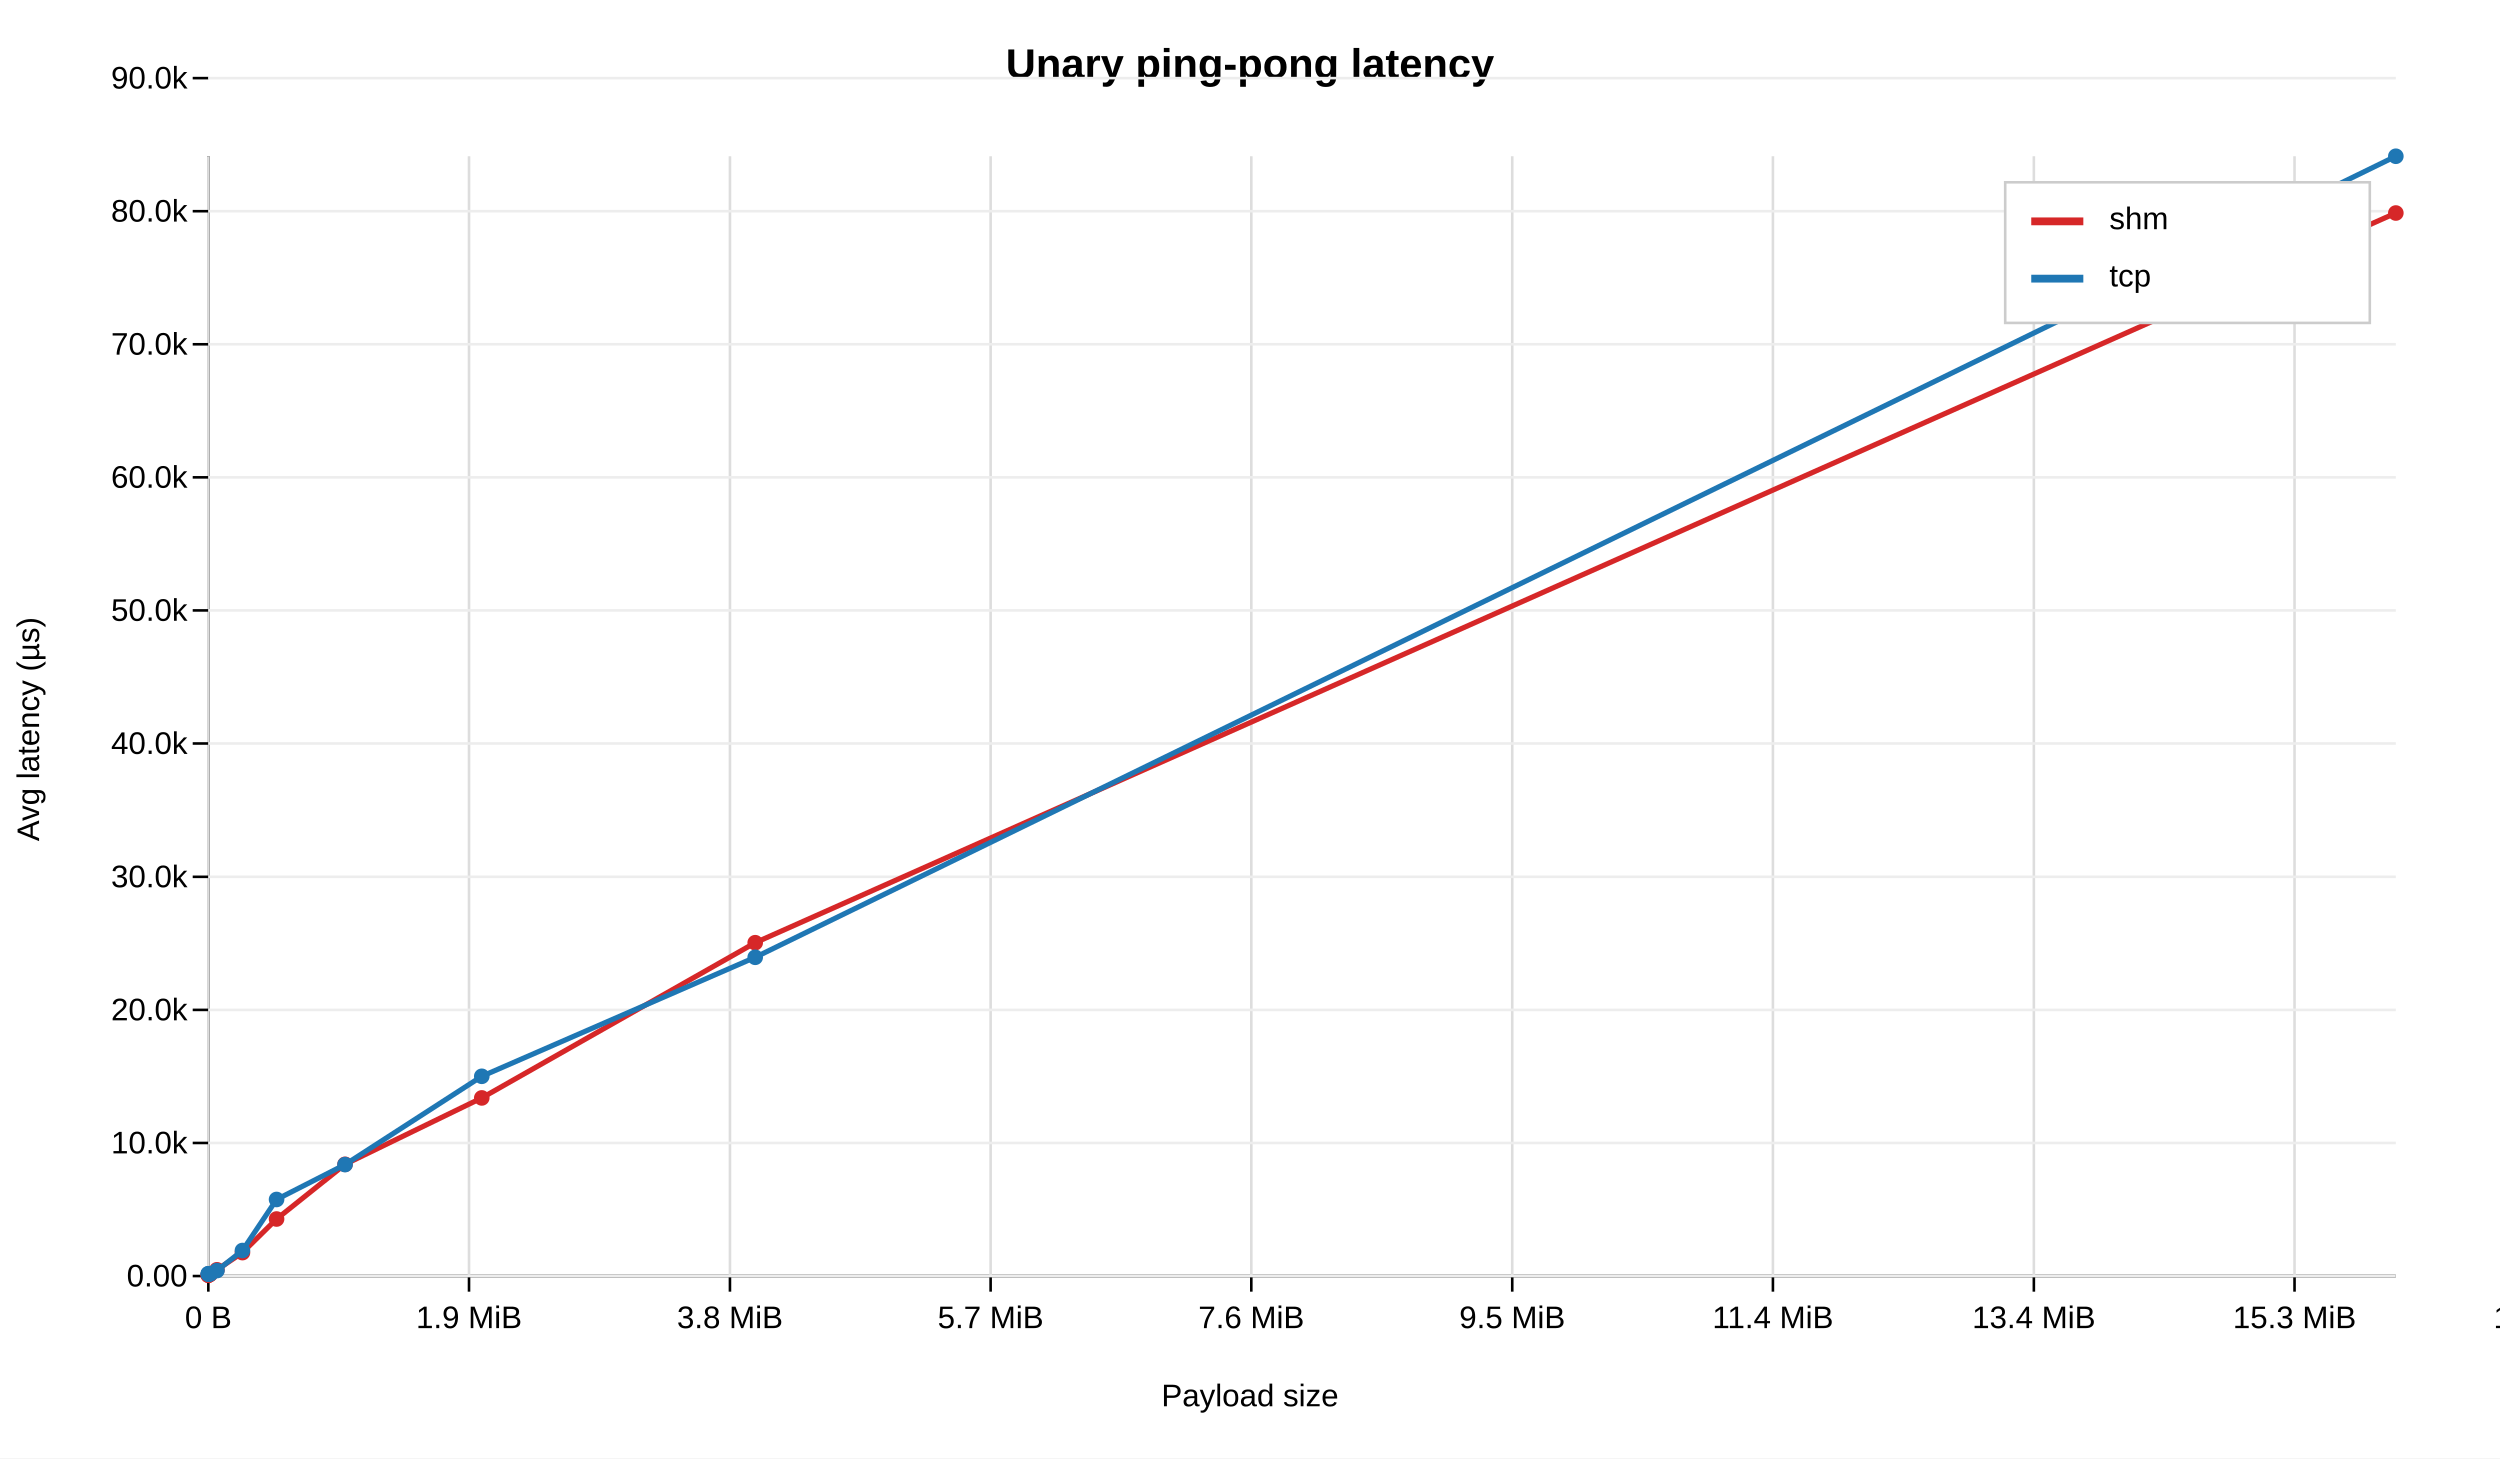
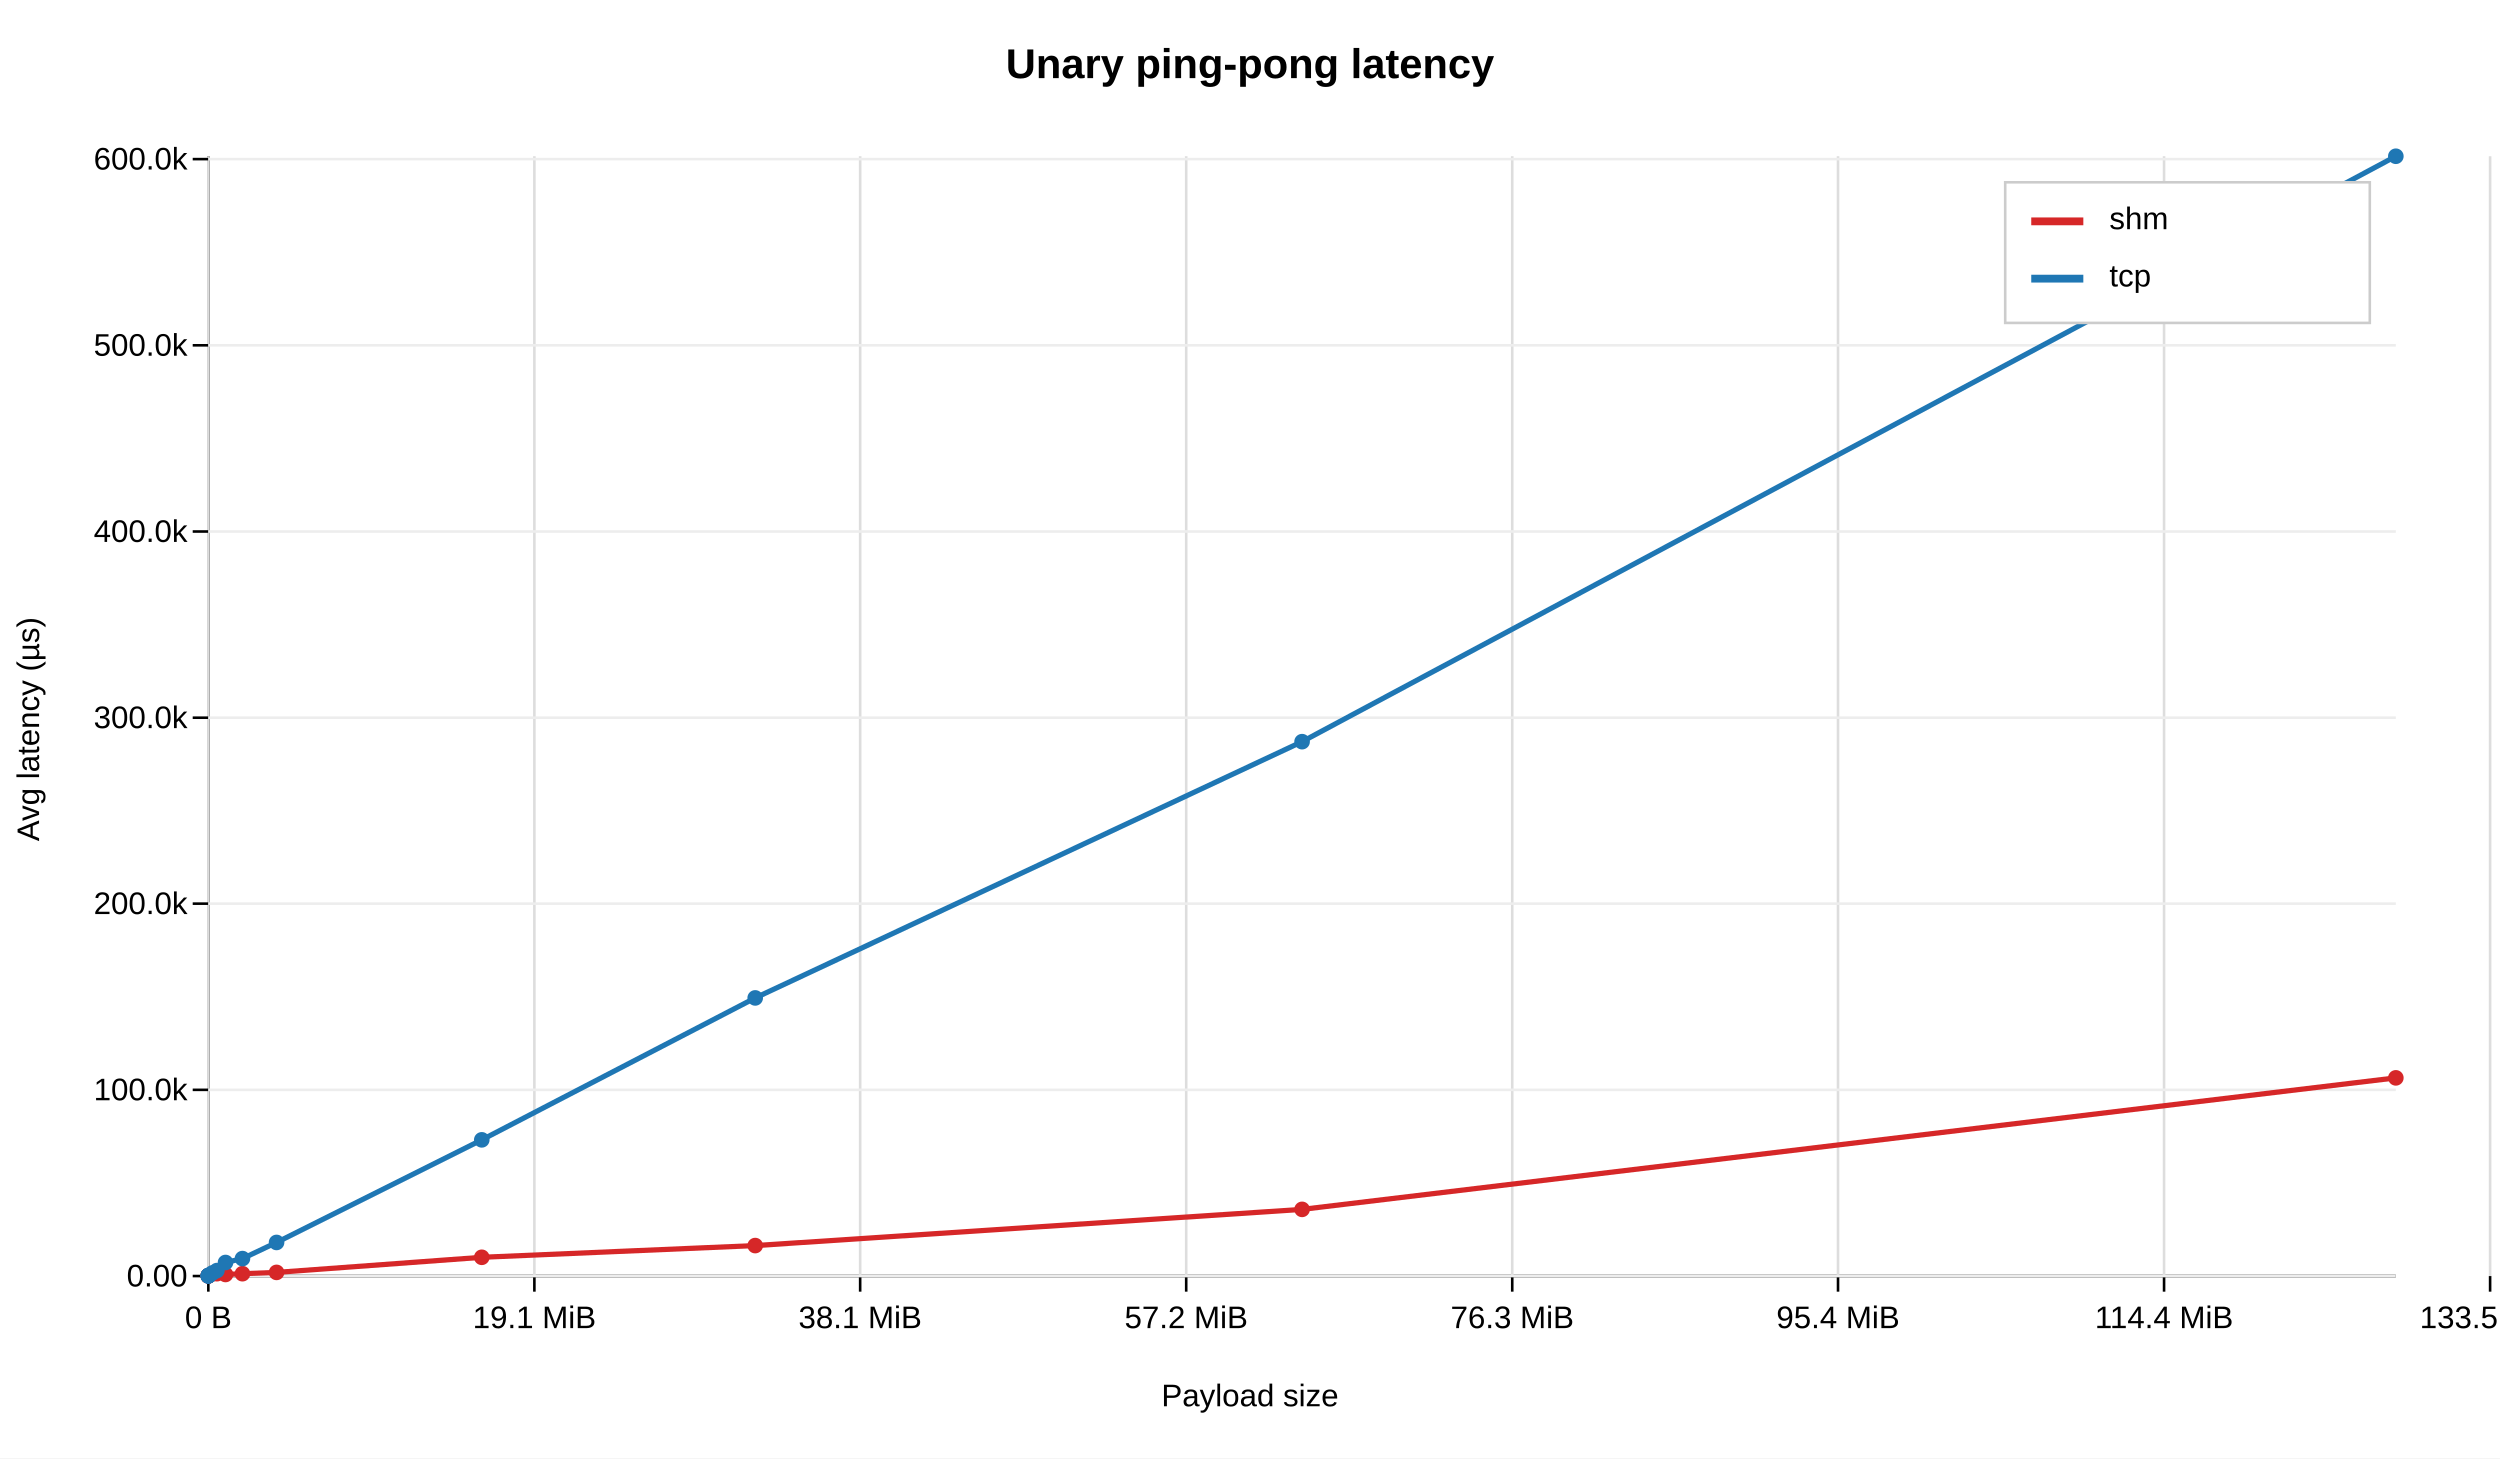
<svg xmlns="http://www.w3.org/2000/svg" width="960" height="560" viewBox="0 0 960 560">
  <style>text{font-family:Arial,sans-serif;font-size:12px;} .title{font-size:16px;font-weight:bold;}</style>
  <rect width="100%" height="100%" fill="white" />
  <text x="480.0" y="30.0" class="title" text-anchor="middle">Unary ping-pong latency</text>
  <text x="480.0" y="540.0" text-anchor="middle">Payload size</text>
  <text x="15" y="280.0" transform="rotate(-90 15,280.0)" text-anchor="middle">Avg latency (µs)</text>
  <line x1="80.0" y1="490.0" x2="920.0" y2="490.0" stroke="black" />
  <line x1="80.0" y1="490.0" x2="80.0" y2="60.0" stroke="black" />
  <line x1="80.0" y1="490.0" x2="80.0" y2="496.0" stroke="black" />
  <text x="80.0" y="510.0" text-anchor="middle">0 B</text>
  <line x1="80.0" y1="490.0" x2="80.0" y2="60.0" stroke="#dddddd" />
-   <line x1="180.1" y1="490.0" x2="180.1" y2="496.0" stroke="black" />
-   <text x="180.1" y="510.0" text-anchor="middle">1.9 MiB</text>
-   <line x1="180.1" y1="490.0" x2="180.1" y2="60.0" stroke="#dddddd" />
-   <line x1="280.3" y1="490.0" x2="280.3" y2="496.0" stroke="black" />
-   <text x="280.3" y="510.0" text-anchor="middle">3.8 MiB</text>
-   <line x1="280.3" y1="490.0" x2="280.3" y2="60.0" stroke="#dddddd" />
-   <line x1="380.4" y1="490.0" x2="380.4" y2="496.0" stroke="black" />
-   <text x="380.4" y="510.0" text-anchor="middle">5.7 MiB</text>
-   <line x1="380.4" y1="490.0" x2="380.4" y2="60.0" stroke="#dddddd" />
-   <line x1="480.5" y1="490.0" x2="480.5" y2="496.0" stroke="black" />
-   <text x="480.5" y="510.0" text-anchor="middle">7.6 MiB</text>
-   <line x1="480.5" y1="490.0" x2="480.5" y2="60.0" stroke="#dddddd" />
+   <line x1="205.2" y1="490.0" x2="205.2" y2="496.0" stroke="black" />
+   <text x="205.2" y="510.0" text-anchor="middle">19.1 MiB</text>
+   <line x1="205.2" y1="490.0" x2="205.2" y2="60.0" stroke="#dddddd" />
+   <line x1="330.3" y1="490.0" x2="330.3" y2="496.0" stroke="black" />
+   <text x="330.3" y="510.0" text-anchor="middle">38.1 MiB</text>
+   <line x1="330.3" y1="490.0" x2="330.3" y2="60.0" stroke="#dddddd" />
+   <line x1="455.5" y1="490.0" x2="455.5" y2="496.0" stroke="black" />
+   <text x="455.5" y="510.0" text-anchor="middle">57.2 MiB</text>
+   <line x1="455.5" y1="490.0" x2="455.5" y2="60.0" stroke="#dddddd" />
  <line x1="580.7" y1="490.0" x2="580.7" y2="496.0" stroke="black" />
-   <text x="580.7" y="510.0" text-anchor="middle">9.5 MiB</text>
+   <text x="580.7" y="510.0" text-anchor="middle">76.3 MiB</text>
  <line x1="580.7" y1="490.0" x2="580.7" y2="60.0" stroke="#dddddd" />
-   <line x1="680.8" y1="490.0" x2="680.8" y2="496.0" stroke="black" />
-   <text x="680.8" y="510.0" text-anchor="middle">11.4 MiB</text>
-   <line x1="680.8" y1="490.0" x2="680.8" y2="60.0" stroke="#dddddd" />
-   <line x1="781.0" y1="490.0" x2="781.0" y2="496.0" stroke="black" />
-   <text x="781.0" y="510.0" text-anchor="middle">13.4 MiB</text>
-   <line x1="781.0" y1="490.0" x2="781.0" y2="60.0" stroke="#dddddd" />
-   <line x1="881.1" y1="490.0" x2="881.1" y2="496.0" stroke="black" />
-   <text x="881.1" y="510.0" text-anchor="middle">15.3 MiB</text>
-   <line x1="881.1" y1="490.0" x2="881.1" y2="60.0" stroke="#dddddd" />
-   <line x1="981.2" y1="490.0" x2="981.2" y2="496.0" stroke="black" />
-   <text x="981.2" y="510.0" text-anchor="middle">17.2 MiB</text>
-   <line x1="981.2" y1="490.0" x2="981.2" y2="60.0" stroke="#dddddd" />
+   <line x1="705.8" y1="490.0" x2="705.8" y2="496.0" stroke="black" />
+   <text x="705.8" y="510.0" text-anchor="middle">95.4 MiB</text>
+   <line x1="705.8" y1="490.0" x2="705.8" y2="60.0" stroke="#dddddd" />
+   <line x1="831.0" y1="490.0" x2="831.0" y2="496.0" stroke="black" />
+   <text x="831.0" y="510.0" text-anchor="middle">114.4 MiB</text>
+   <line x1="831.0" y1="490.0" x2="831.0" y2="60.0" stroke="#dddddd" />
+   <line x1="956.2" y1="490.0" x2="956.2" y2="496.0" stroke="black" />
+   <text x="956.2" y="510.0" text-anchor="middle">133.5 MiB</text>
+   <line x1="956.2" y1="490.0" x2="956.2" y2="60.0" stroke="#dddddd" />
  <line x1="74.0" y1="490.0" x2="80.0" y2="490.0" stroke="black" />
  <text x="72.0" y="494.0" text-anchor="end">0.00</text>
  <line x1="80.0" y1="490.0" x2="920.0" y2="490.0" stroke="#ededed" />
-   <line x1="74.0" y1="438.9" x2="80.0" y2="438.9" stroke="black" />
-   <text x="72.0" y="442.9" text-anchor="end">10.0k</text>
-   <line x1="80.0" y1="438.9" x2="920.0" y2="438.9" stroke="#ededed" />
-   <line x1="74.0" y1="387.8" x2="80.0" y2="387.8" stroke="black" />
-   <text x="72.0" y="391.8" text-anchor="end">20.0k</text>
-   <line x1="80.0" y1="387.8" x2="920.0" y2="387.8" stroke="#ededed" />
-   <line x1="74.0" y1="336.7" x2="80.0" y2="336.7" stroke="black" />
-   <text x="72.0" y="340.7" text-anchor="end">30.0k</text>
-   <line x1="80.0" y1="336.7" x2="920.0" y2="336.7" stroke="#ededed" />
-   <line x1="74.0" y1="285.5" x2="80.0" y2="285.5" stroke="black" />
-   <text x="72.0" y="289.5" text-anchor="end">40.0k</text>
-   <line x1="80.0" y1="285.5" x2="920.0" y2="285.5" stroke="#ededed" />
-   <line x1="74.0" y1="234.4" x2="80.0" y2="234.4" stroke="black" />
-   <text x="72.0" y="238.4" text-anchor="end">50.0k</text>
-   <line x1="80.0" y1="234.4" x2="920.0" y2="234.4" stroke="#ededed" />
-   <line x1="74.0" y1="183.3" x2="80.0" y2="183.3" stroke="black" />
-   <text x="72.0" y="187.3" text-anchor="end">60.0k</text>
-   <line x1="80.0" y1="183.3" x2="920.0" y2="183.3" stroke="#ededed" />
-   <line x1="74.0" y1="132.2" x2="80.0" y2="132.2" stroke="black" />
-   <text x="72.0" y="136.2" text-anchor="end">70.0k</text>
-   <line x1="80.0" y1="132.2" x2="920.0" y2="132.2" stroke="#ededed" />
-   <line x1="74.0" y1="81.1" x2="80.0" y2="81.1" stroke="black" />
-   <text x="72.0" y="85.1" text-anchor="end">80.0k</text>
-   <line x1="80.0" y1="81.1" x2="920.0" y2="81.1" stroke="#ededed" />
-   <line x1="74.0" y1="30.0" x2="80.0" y2="30.0" stroke="black" />
-   <text x="72.0" y="34.0" text-anchor="end">90.0k</text>
-   <line x1="80.0" y1="30.0" x2="920.0" y2="30.0" stroke="#ededed" />
-   <polyline fill="none" stroke="#d62728" stroke-width="2" points="80.0,489.6 80.0,489.7 80.1,489.6 80.2,489.5 80.8,489.2 83.3,487.6 93.1,481.0 106.2,468.1 132.5,447.1 185.0,421.6 290.0,362.0 920.0,81.8 " />
-   <circle cx="80.0" cy="489.6" r="3" fill="#d62728" />
-   <circle cx="80.0" cy="489.7" r="3" fill="#d62728" />
-   <circle cx="80.1" cy="489.6" r="3" fill="#d62728" />
-   <circle cx="80.2" cy="489.5" r="3" fill="#d62728" />
-   <circle cx="80.8" cy="489.2" r="3" fill="#d62728" />
-   <circle cx="83.3" cy="487.6" r="3" fill="#d62728" />
-   <circle cx="93.1" cy="481.0" r="3" fill="#d62728" />
-   <circle cx="106.2" cy="468.1" r="3" fill="#d62728" />
-   <circle cx="132.5" cy="447.1" r="3" fill="#d62728" />
-   <circle cx="185.0" cy="421.6" r="3" fill="#d62728" />
-   <circle cx="290.0" cy="362.0" r="3" fill="#d62728" />
-   <circle cx="920.0" cy="81.8" r="3" fill="#d62728" />
-   <polyline fill="none" stroke="#1f77b4" stroke-width="2" points="80.0,489.1 80.0,489.2 80.1,489.3 80.2,489.2 80.8,489.1 83.3,487.9 93.1,480.2 106.2,460.6 132.5,447.2 185.0,413.3 290.0,367.6 920.0,60.0 " />
-   <circle cx="80.0" cy="489.1" r="3" fill="#1f77b4" />
-   <circle cx="80.0" cy="489.2" r="3" fill="#1f77b4" />
-   <circle cx="80.1" cy="489.3" r="3" fill="#1f77b4" />
-   <circle cx="80.2" cy="489.2" r="3" fill="#1f77b4" />
-   <circle cx="80.8" cy="489.1" r="3" fill="#1f77b4" />
+   <line x1="74.0" y1="418.5" x2="80.0" y2="418.5" stroke="black" />
+   <text x="72.0" y="422.5" text-anchor="end">100.0k</text>
+   <line x1="80.0" y1="418.5" x2="920.0" y2="418.5" stroke="#ededed" />
+   <line x1="74.0" y1="347.0" x2="80.0" y2="347.0" stroke="black" />
+   <text x="72.0" y="351.0" text-anchor="end">200.0k</text>
+   <line x1="80.0" y1="347.0" x2="920.0" y2="347.0" stroke="#ededed" />
+   <line x1="74.0" y1="275.6" x2="80.0" y2="275.6" stroke="black" />
+   <text x="72.0" y="279.6" text-anchor="end">300.0k</text>
+   <line x1="80.0" y1="275.6" x2="920.0" y2="275.6" stroke="#ededed" />
+   <line x1="74.0" y1="204.1" x2="80.0" y2="204.1" stroke="black" />
+   <text x="72.0" y="208.1" text-anchor="end">400.0k</text>
+   <line x1="80.0" y1="204.1" x2="920.0" y2="204.1" stroke="#ededed" />
+   <line x1="74.0" y1="132.6" x2="80.0" y2="132.6" stroke="black" />
+   <text x="72.0" y="136.6" text-anchor="end">500.0k</text>
+   <line x1="80.0" y1="132.6" x2="920.0" y2="132.6" stroke="#ededed" />
+   <line x1="74.0" y1="61.1" x2="80.0" y2="61.1" stroke="black" />
+   <text x="72.0" y="65.1" text-anchor="end">600.0k</text>
+   <line x1="80.0" y1="61.1" x2="920.0" y2="61.1" stroke="#ededed" />
+   <line x1="74.0" y1="-10.3" x2="80.0" y2="-10.3" stroke="black" />
+   <text x="72.0" y="-6.3" text-anchor="end">700.0k</text>
+   <line x1="80.0" y1="-10.3" x2="920.0" y2="-10.3" stroke="#ededed" />
+   <polyline fill="none" stroke="#d62728" stroke-width="2" points="80.0,489.9 80.0,489.9 80.0,489.9 80.0,489.9 80.1,489.9 80.4,489.7 81.6,489.1 83.3,489.1 86.6,489.4 93.1,489.1 106.2,488.6 185.0,482.8 290.0,478.3 500.0,464.4 920.0,413.9 " />
+   <circle cx="80.0" cy="489.9" r="3" fill="#d62728" />
+   <circle cx="80.0" cy="489.9" r="3" fill="#d62728" />
+   <circle cx="80.0" cy="489.9" r="3" fill="#d62728" />
+   <circle cx="80.0" cy="489.9" r="3" fill="#d62728" />
+   <circle cx="80.1" cy="489.9" r="3" fill="#d62728" />
+   <circle cx="80.4" cy="489.7" r="3" fill="#d62728" />
+   <circle cx="81.6" cy="489.1" r="3" fill="#d62728" />
+   <circle cx="83.3" cy="489.1" r="3" fill="#d62728" />
+   <circle cx="86.6" cy="489.4" r="3" fill="#d62728" />
+   <circle cx="93.1" cy="489.1" r="3" fill="#d62728" />
+   <circle cx="106.2" cy="488.6" r="3" fill="#d62728" />
+   <circle cx="185.0" cy="482.8" r="3" fill="#d62728" />
+   <circle cx="290.0" cy="478.3" r="3" fill="#d62728" />
+   <circle cx="500.0" cy="464.4" r="3" fill="#d62728" />
+   <circle cx="920.0" cy="413.9" r="3" fill="#d62728" />
+   <polyline fill="none" stroke="#1f77b4" stroke-width="2" points="80.0,489.9 80.0,489.9 80.0,489.9 80.0,489.9 80.1,489.8 80.4,489.6 81.6,488.8 83.3,487.9 86.6,484.8 93.1,483.3 106.2,477.1 185.0,437.7 290.0,383.2 500.0,284.8 920.0,60.0 " />
+   <circle cx="80.0" cy="489.9" r="3" fill="#1f77b4" />
+   <circle cx="80.0" cy="489.9" r="3" fill="#1f77b4" />
+   <circle cx="80.0" cy="489.9" r="3" fill="#1f77b4" />
+   <circle cx="80.0" cy="489.9" r="3" fill="#1f77b4" />
+   <circle cx="80.1" cy="489.8" r="3" fill="#1f77b4" />
+   <circle cx="80.4" cy="489.6" r="3" fill="#1f77b4" />
+   <circle cx="81.6" cy="488.8" r="3" fill="#1f77b4" />
  <circle cx="83.3" cy="487.9" r="3" fill="#1f77b4" />
-   <circle cx="93.1" cy="480.2" r="3" fill="#1f77b4" />
-   <circle cx="106.2" cy="460.6" r="3" fill="#1f77b4" />
-   <circle cx="132.5" cy="447.2" r="3" fill="#1f77b4" />
-   <circle cx="185.0" cy="413.3" r="3" fill="#1f77b4" />
-   <circle cx="290.0" cy="367.6" r="3" fill="#1f77b4" />
+   <circle cx="86.6" cy="484.8" r="3" fill="#1f77b4" />
+   <circle cx="93.1" cy="483.3" r="3" fill="#1f77b4" />
+   <circle cx="106.2" cy="477.1" r="3" fill="#1f77b4" />
+   <circle cx="185.0" cy="437.7" r="3" fill="#1f77b4" />
+   <circle cx="290.0" cy="383.2" r="3" fill="#1f77b4" />
+   <circle cx="500.0" cy="284.8" r="3" fill="#1f77b4" />
  <circle cx="920.0" cy="60.0" r="3" fill="#1f77b4" />
  <rect x="770.0" y="70.0" width="140" height="54.0" fill="white" stroke="#ccc" />
  <line x1="780.0" y1="85.0" x2="800.0" y2="85.0" stroke="#d62728" stroke-width="3" />
  <text x="810.0" y="88.0">shm</text>
  <line x1="780.0" y1="107.0" x2="800.0" y2="107.0" stroke="#1f77b4" stroke-width="3" />
  <text x="810.0" y="110.0">tcp</text>
</svg>
